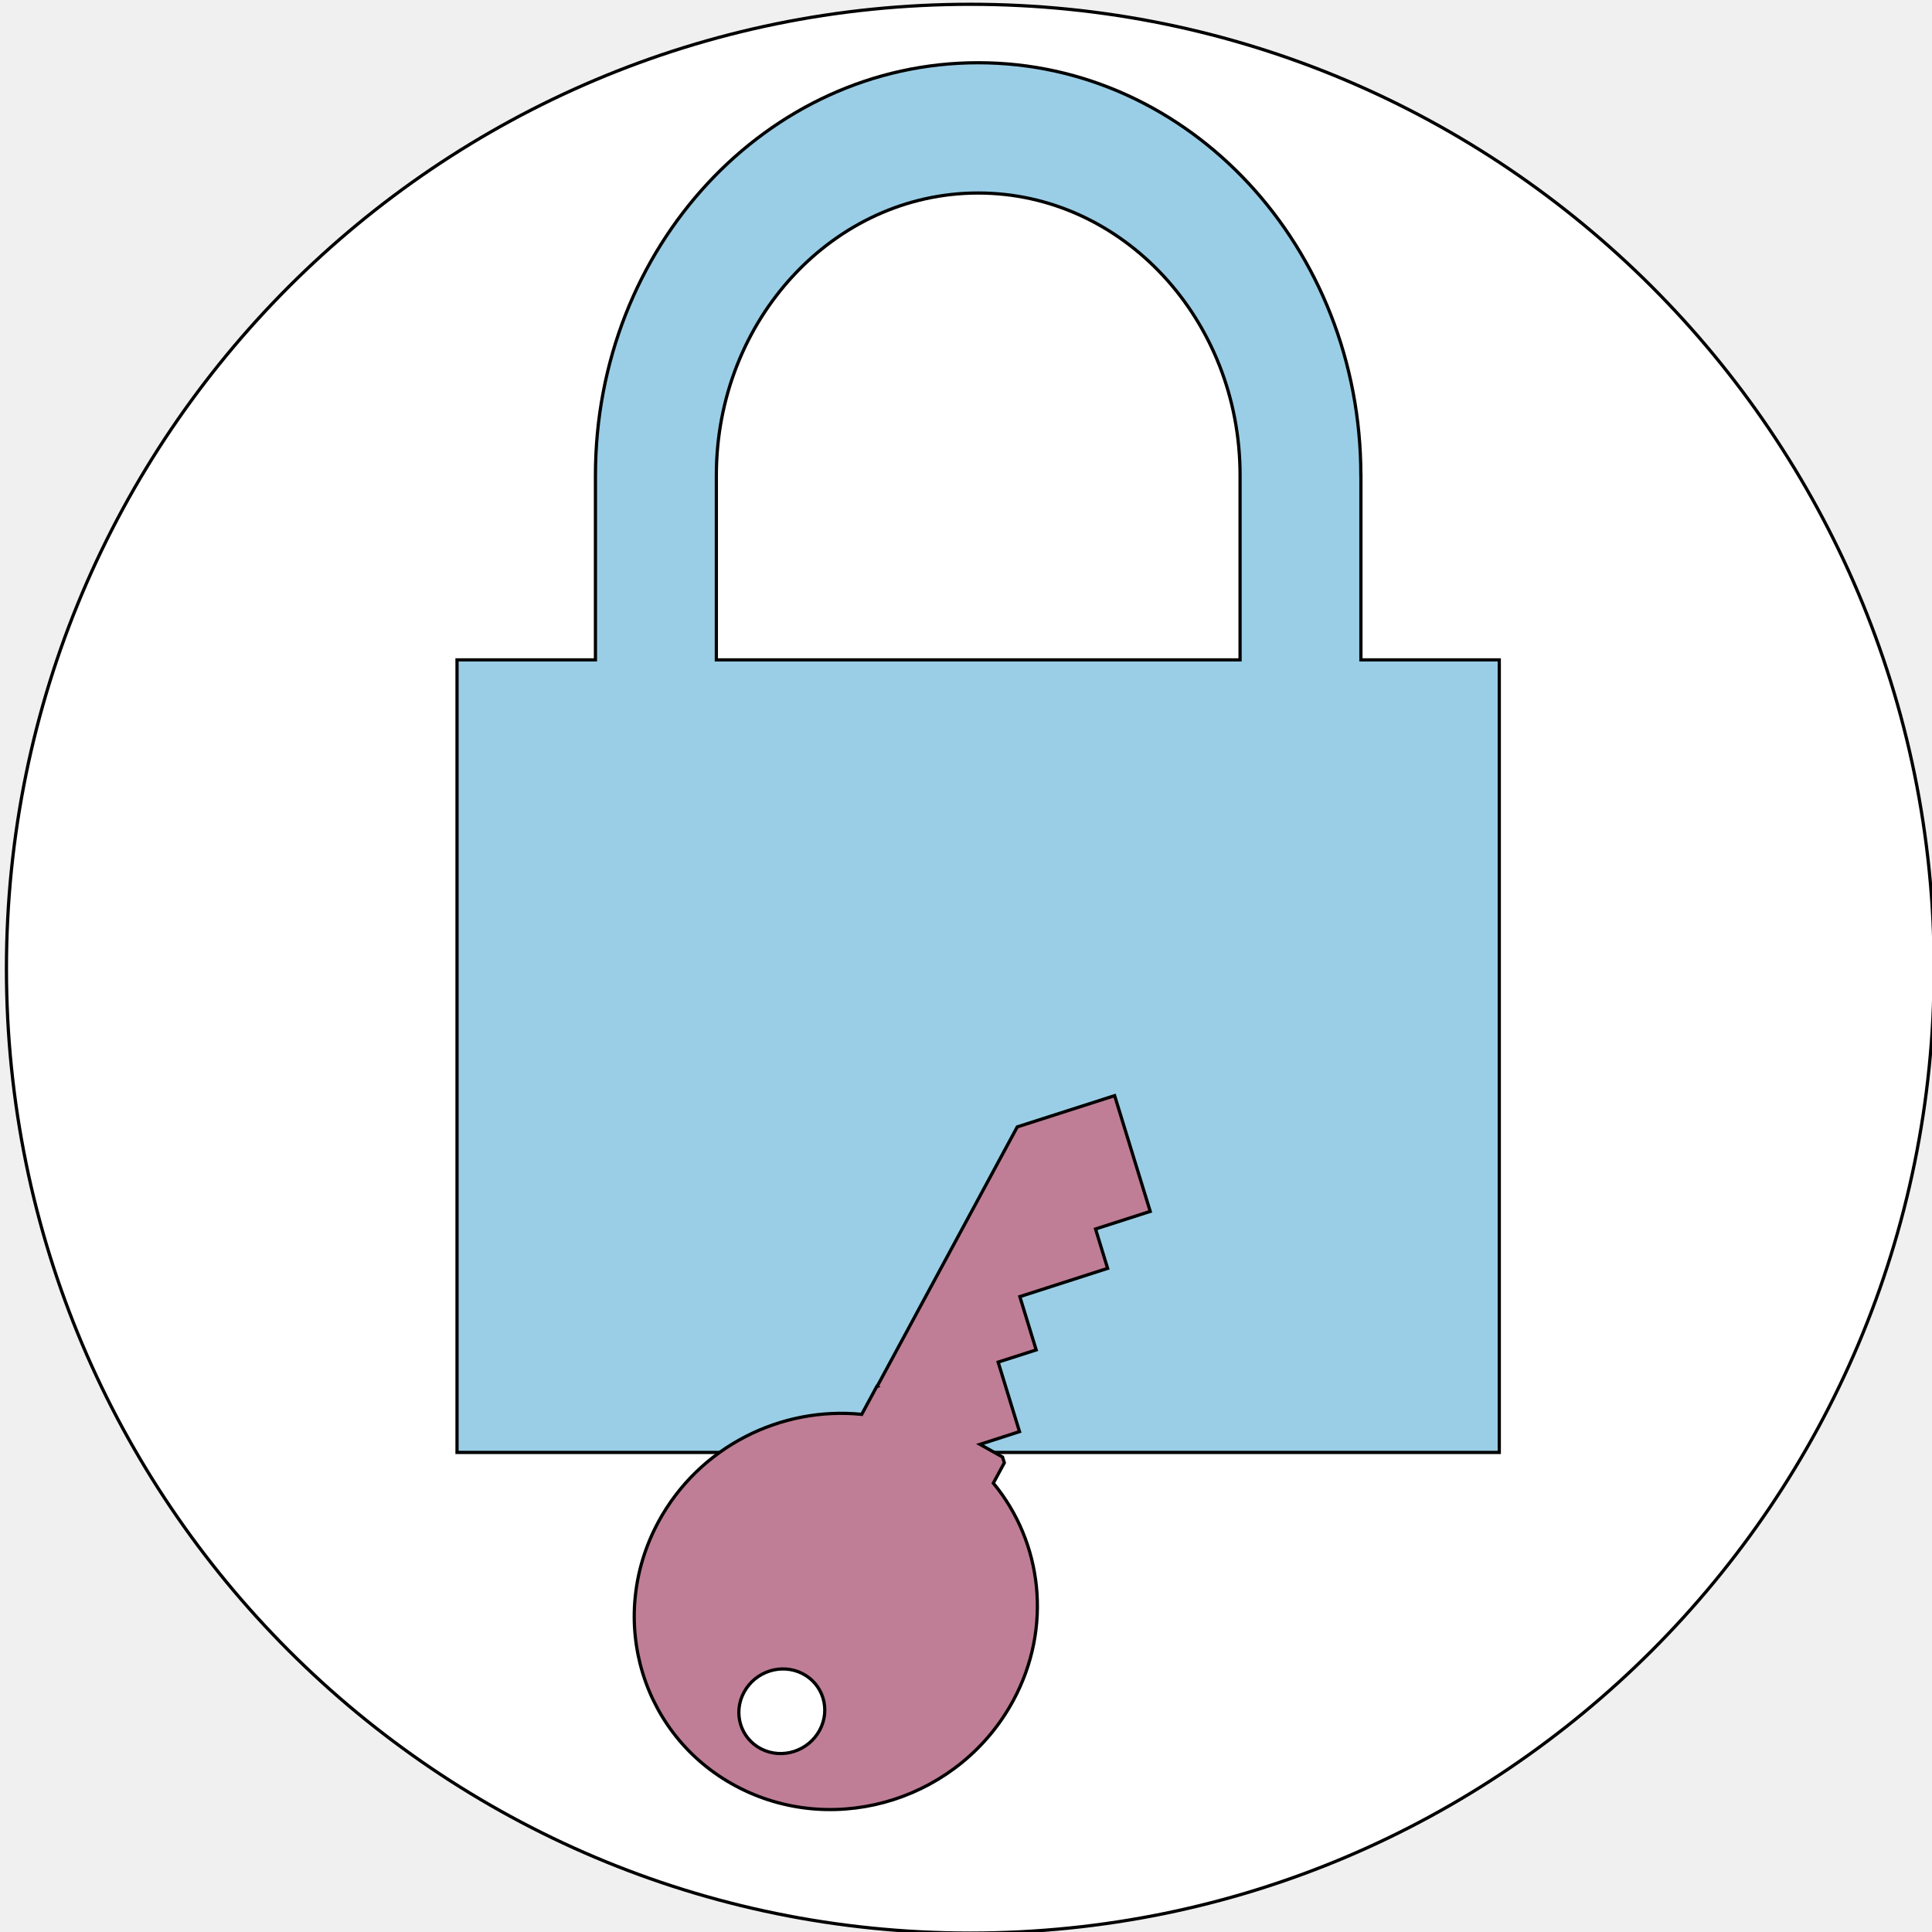
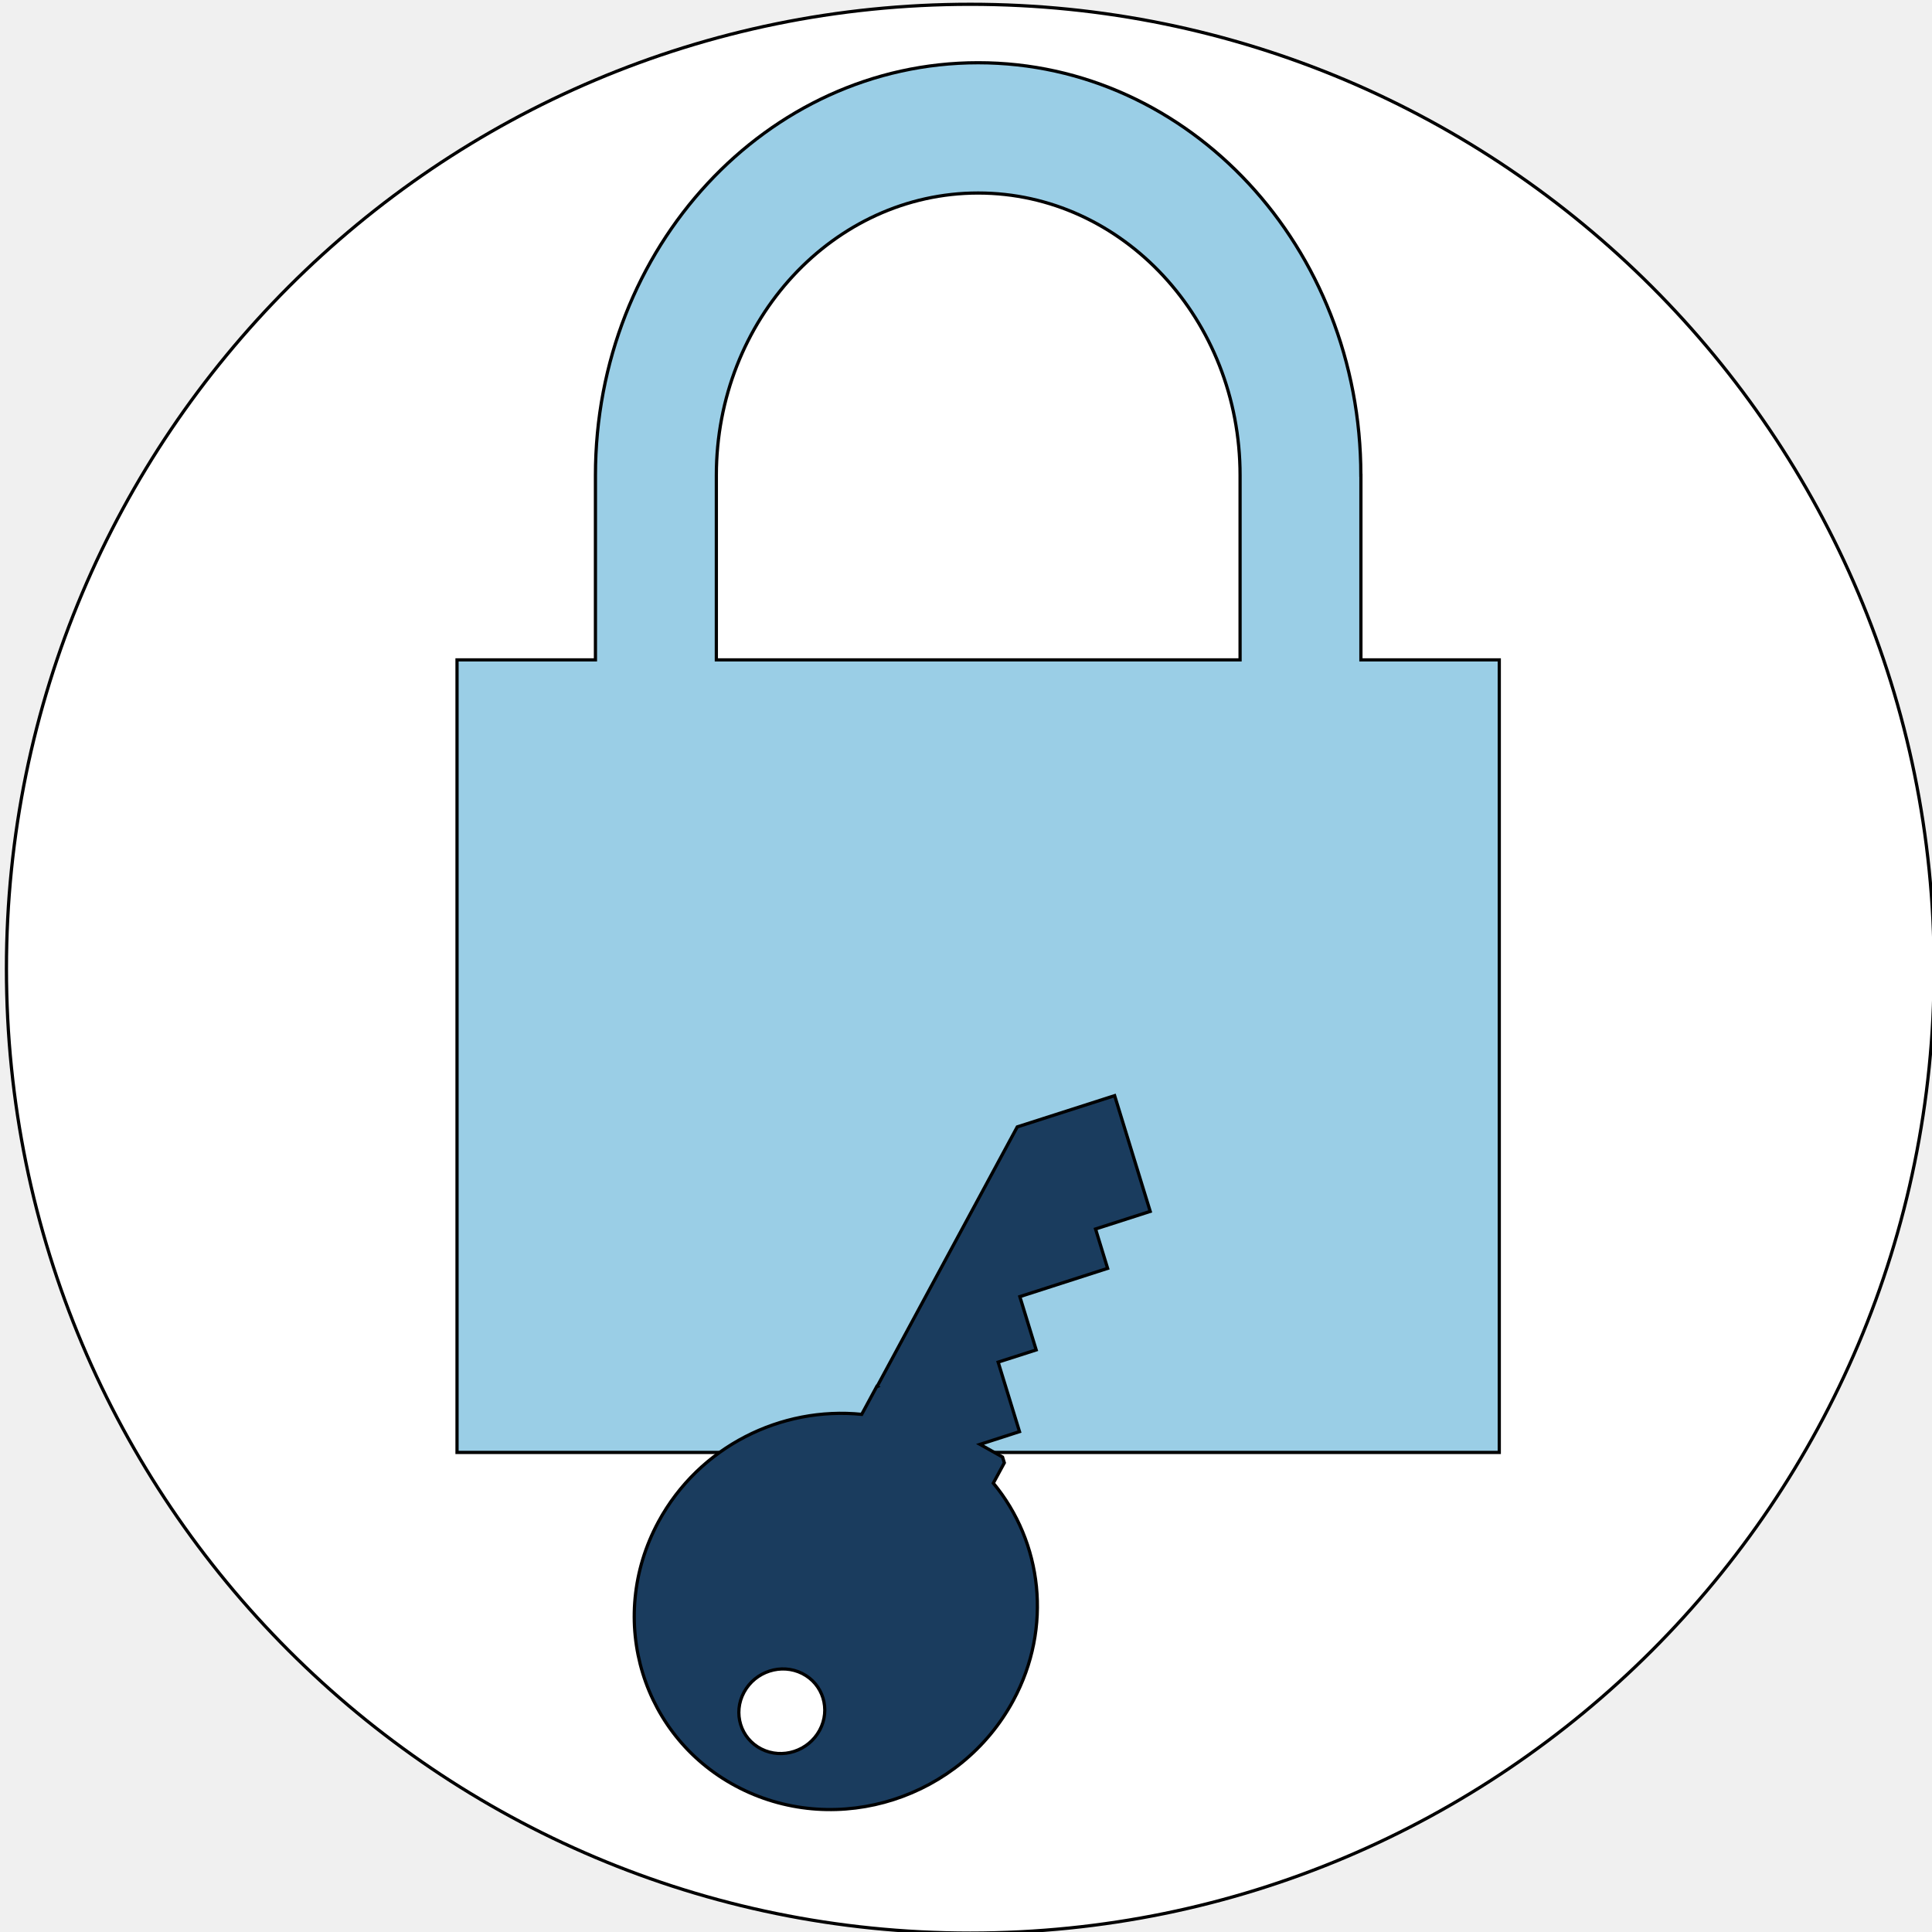
<svg xmlns="http://www.w3.org/2000/svg" width="600" height="600">
  <g>
    <ellipse fill="#fff" cx="301.333" cy="300.833" id="svg_1" rx="299.333" ry="299.5" stroke="#000" />
    <path fill="none" stroke="#000" stroke-width="5" d="m280.088,643.923l0.569,0l0.176,-0.541l0.176,0.541l0.569,0l-0.46,0.334l0.176,0.541l-0.46,-0.334l-0.46,0.334l0.176,-0.541l-0.46,-0.334z" id="svg_30" />
-     <path id="svg_8" d="m-84.783,407.283l-0.125,0l0.063,0.036l0.063,-0.036zm-0.059,0.051c-0.001,0.001 -0.002,0.001 -0.004,0.001s-0.003,-0 -0.004,-0.001l-0.064,-0.036l0,0.074l0.135,0l0,-0.074l-0.064,0.036z" stroke="#000" fill="#BF7E96" />
-     <path id="svg_9" d="m-90.157,127.083l0.745,-1.304l0.745,1.304l-1.49,0z" stroke="#000" fill="#BF7E96" />
+     <path id="svg_8" d="m-84.783,407.283l-0.125,0l0.063,0.036l0.063,-0.036zm-0.059,0.051c-0.001,0.001 -0.002,0.001 -0.004,0.001s-0.003,-0 -0.004,-0.001l-0.064,-0.036l0,0.074l0.135,0l0,-0.074l-0.064,0.036z" stroke="#000" fill="#1a3c5e" />
+     <path id="svg_9" d="m-90.157,127.083l0.745,-1.304l0.745,1.304l-1.49,0z" stroke="#000" fill="#1a3c5e" />
    <path stroke="#000" id="svg_11" d="m422.644,204.928l0,-57.33l-0.019,0c-0.019,-70.763 -53.215,-128.113 -118.852,-128.113s-118.852,57.371 -118.852,128.134l0,0l0,57.31l-42.989,0l0,246.132l323.682,0l0,-246.132l-42.97,0zm-200.176,-57.31c0,0 0,0 0,0c0,-48.349 36.478,-87.675 81.305,-87.675c44.865,0 81.343,39.326 81.343,87.654c0,0 0,0 0,0l0,57.33l-162.648,0l0,-57.31z" fill="#9acee6" />
-     <path transform="rotate(-120 289.153 459.64)" stroke="#000" id="svg_12" d="m322.651,459.587l0.08,-0.055l-5.141,-8.345c14.662,-20.367 16.63,-48.667 2.659,-71.367c-18.11,-29.398 -55.874,-38.072 -84.356,-19.379c-28.473,18.684 -36.903,57.661 -18.793,87.077c13.545,21.978 38.118,32.362 61.556,28.382l3.759,6.121l1.826,0.412l6.906,-4.09l-2.704,12.599l22.011,5.051l-2.624,12.123l16.869,3.879l-6.028,27.998l12.464,2.864l-3.759,17.439l36.655,8.399l6.719,-31.036l-48.099,-78.074zm-65.51,-64.642c-6.072,3.989 -14.121,2.132 -17.986,-4.136c-3.856,-6.268 -2.074,-14.585 3.998,-18.565s14.13,-2.132 17.977,4.136c3.874,6.268 2.074,14.585 -3.989,18.565z" fill="#BF7E96" />
+     <path transform="rotate(-120 289.153 459.64)" stroke="#000" id="svg_12" d="m322.651,459.587l0.08,-0.055l-5.141,-8.345c14.662,-20.367 16.63,-48.667 2.659,-71.367c-18.11,-29.398 -55.874,-38.072 -84.356,-19.379c-28.473,18.684 -36.903,57.661 -18.793,87.077c13.545,21.978 38.118,32.362 61.556,28.382l3.759,6.121l1.826,0.412l6.906,-4.09l-2.704,12.599l22.011,5.051l-2.624,12.123l16.869,3.879l-6.028,27.998l12.464,2.864l-3.759,17.439l36.655,8.399l6.719,-31.036l-48.099,-78.074zm-65.51,-64.642c-6.072,3.989 -14.121,2.132 -17.986,-4.136c-3.856,-6.268 -2.074,-14.585 3.998,-18.565s14.13,-2.132 17.977,4.136c3.874,6.268 2.074,14.585 -3.989,18.565z" fill="#1a3c5e" />
  </g>
</svg>
